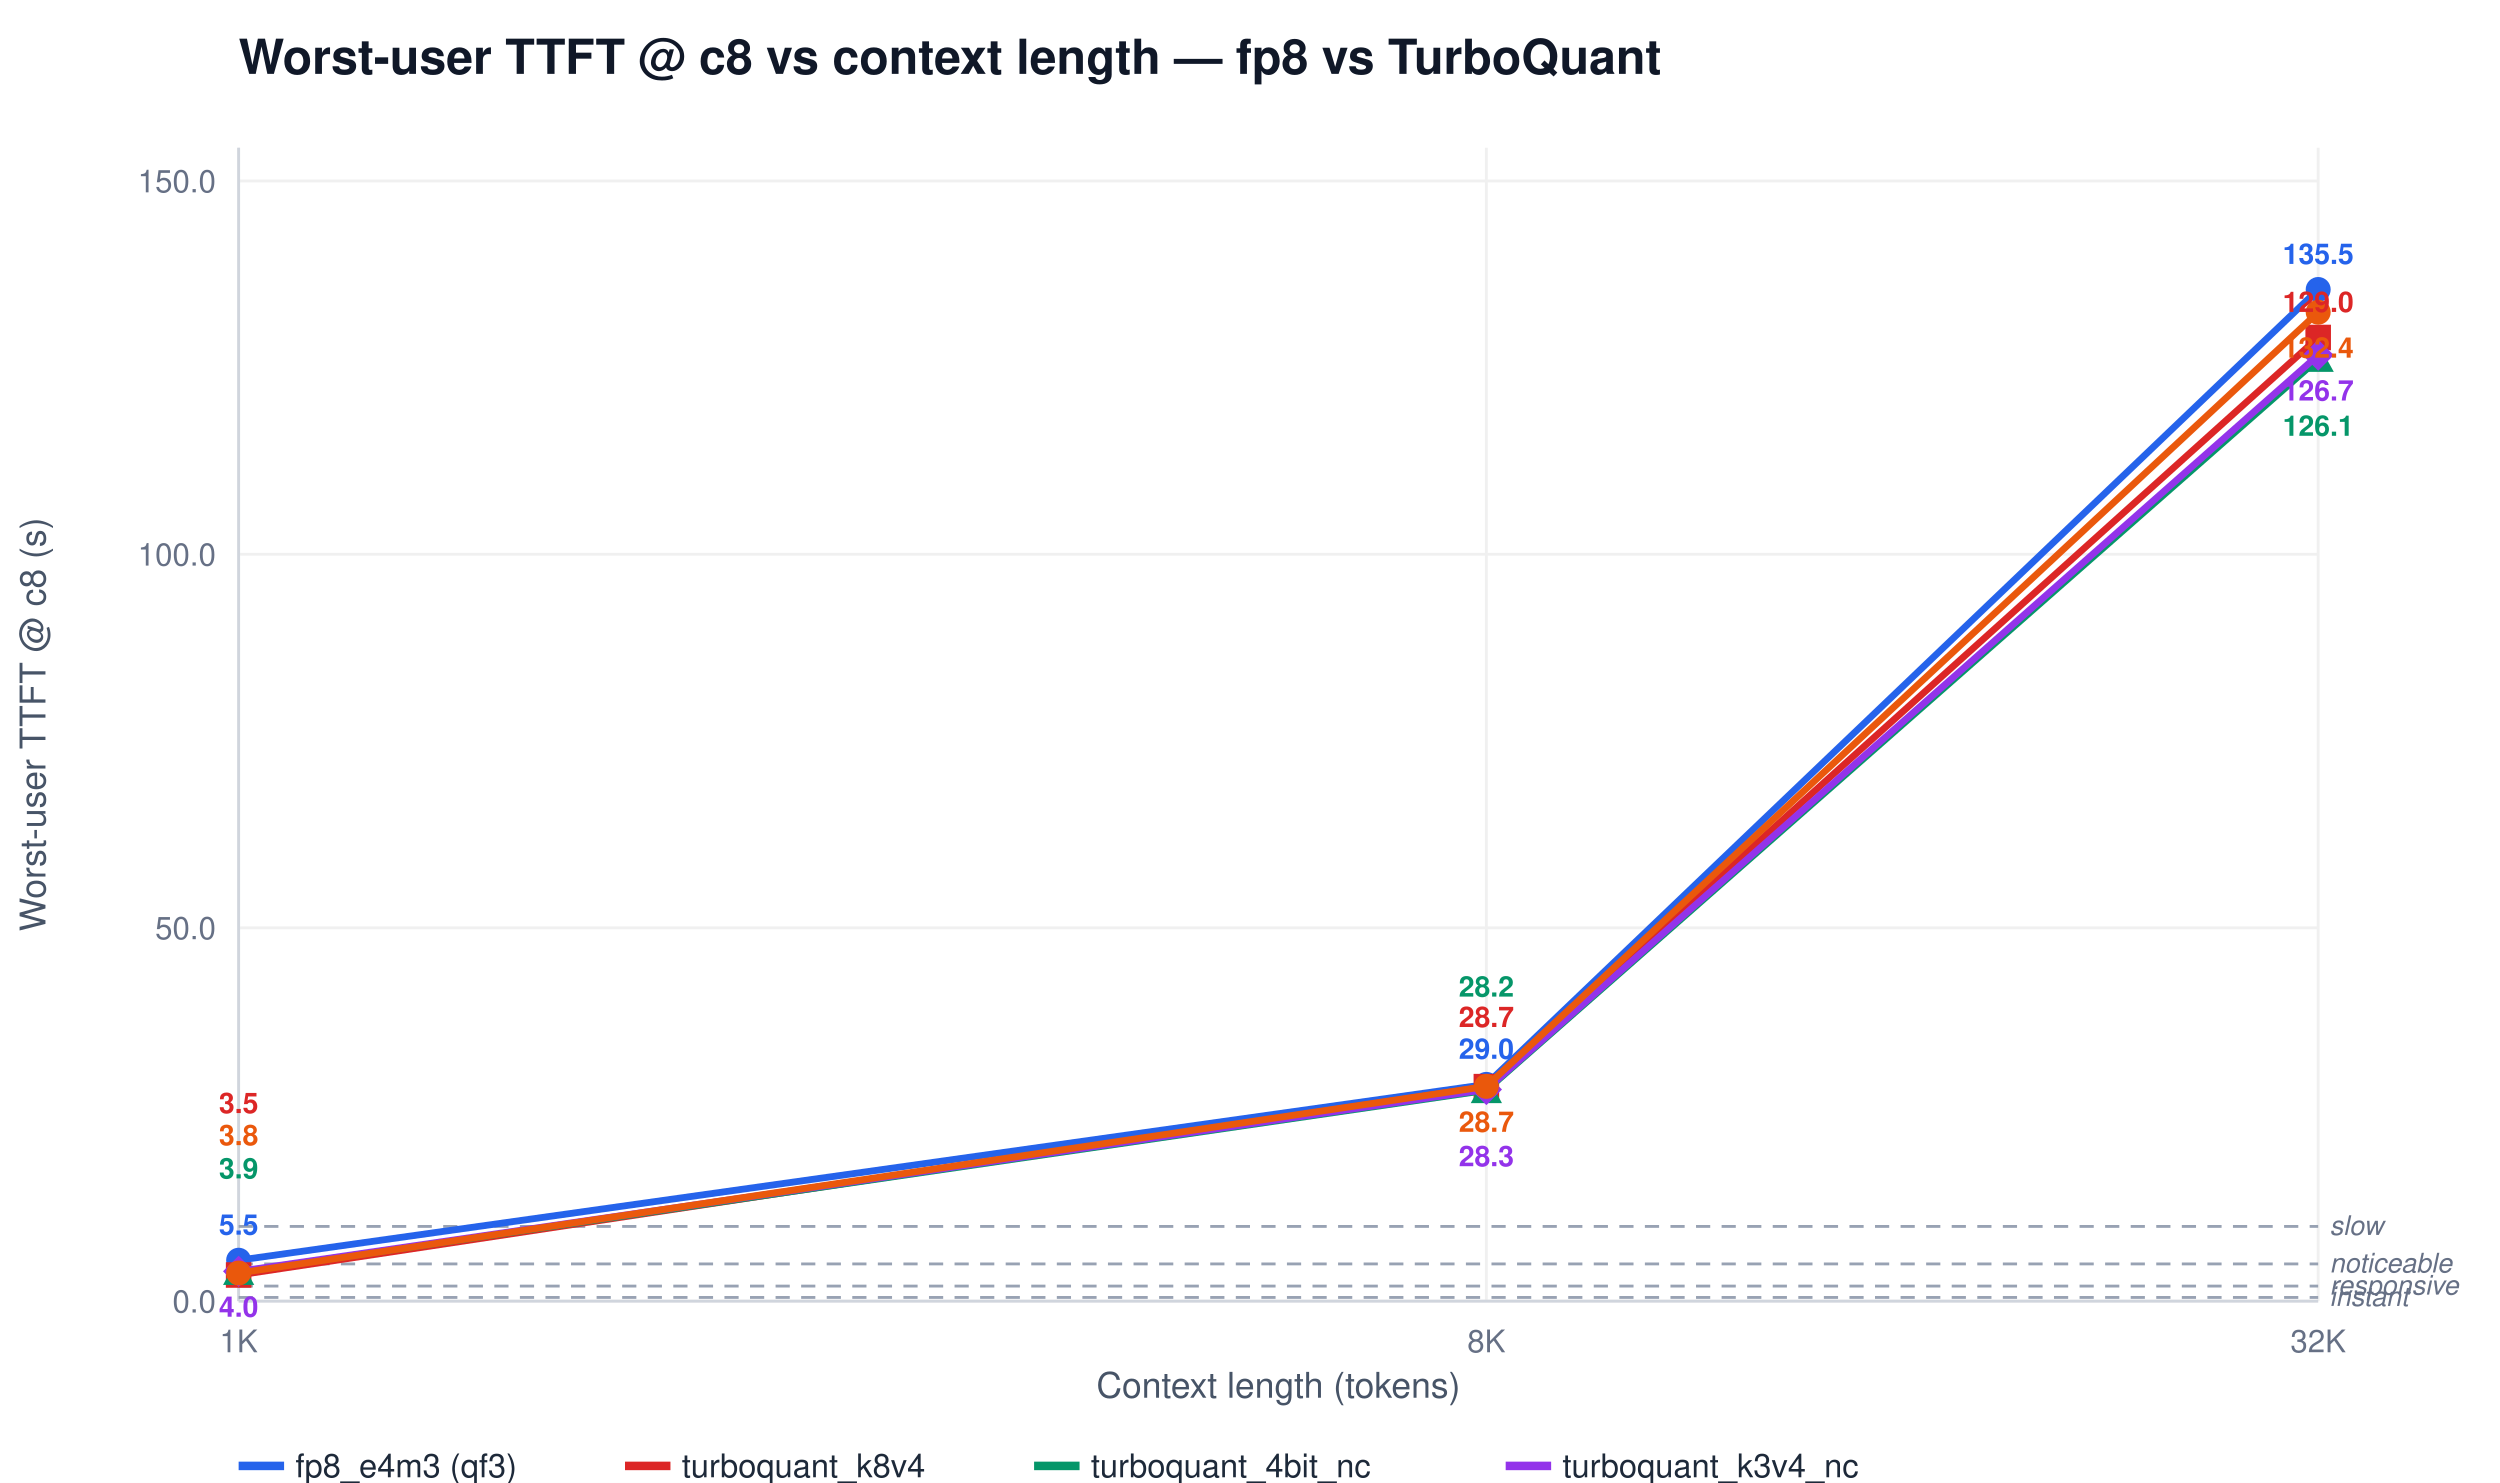
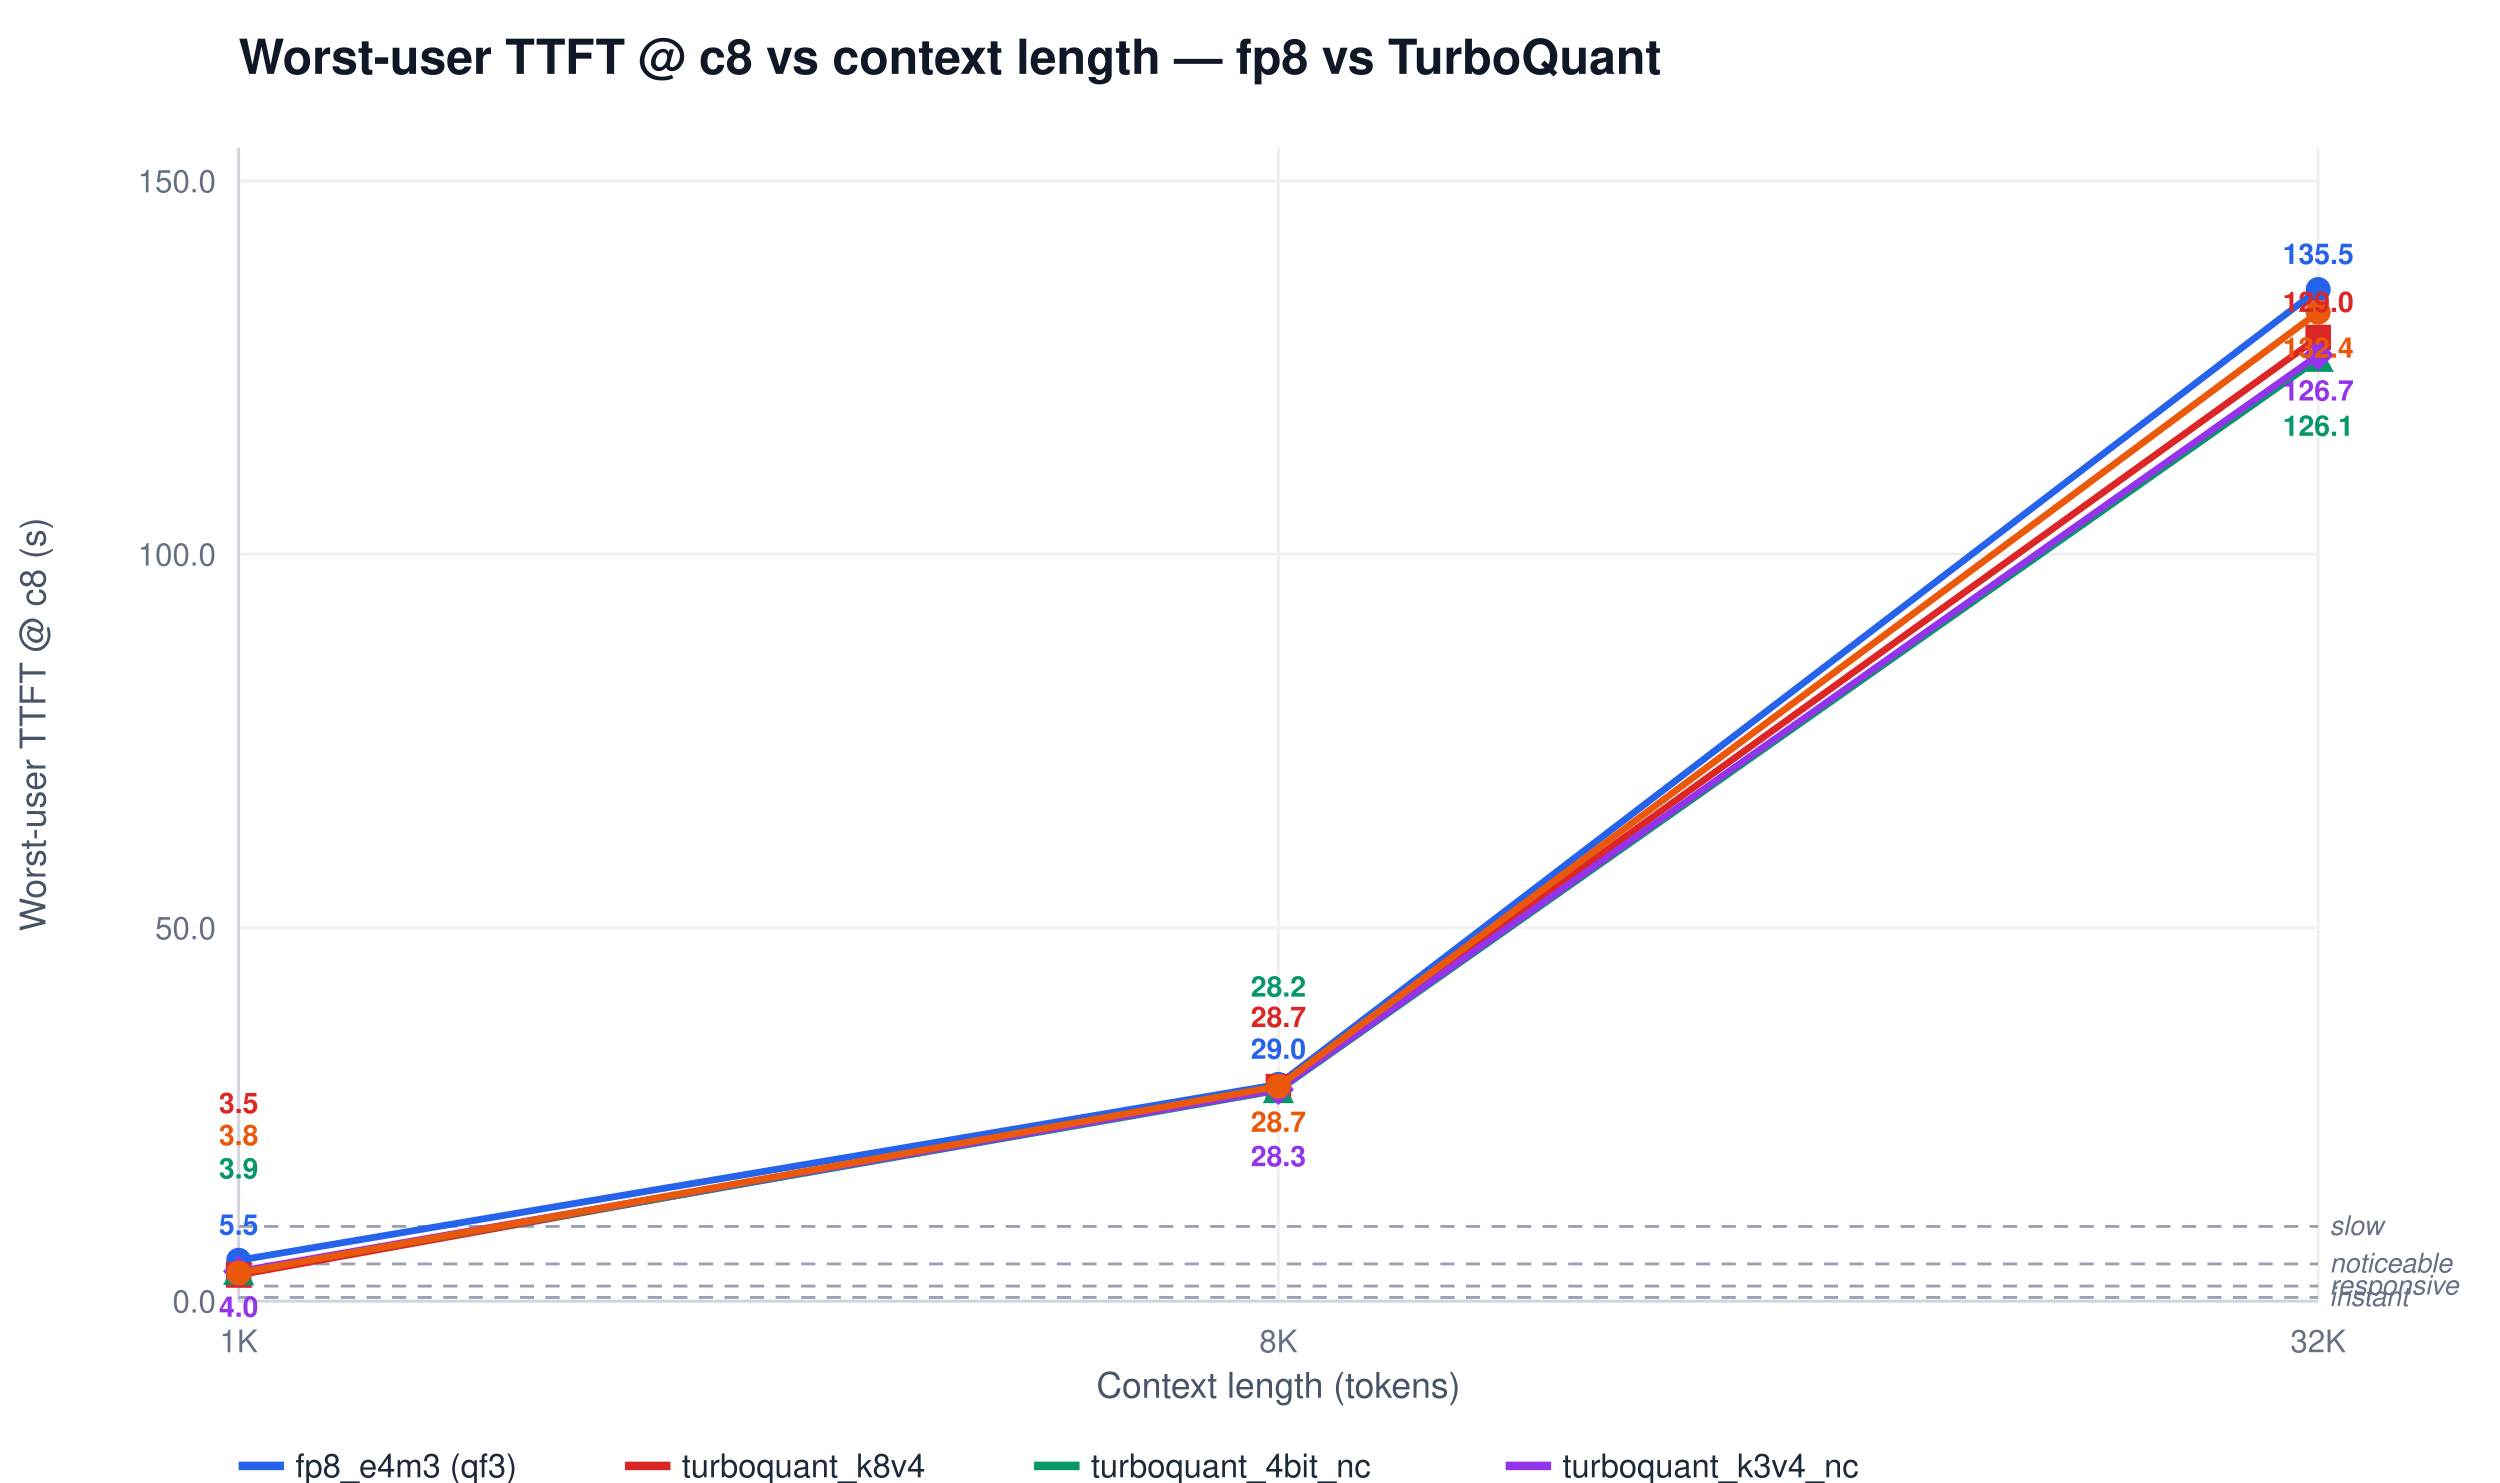
<svg xmlns="http://www.w3.org/2000/svg" width="880" height="522" viewBox="0 0 880 522" font-family="Segoe UI, Helvetica, Arial, sans-serif">
  <rect width="880" height="522" fill="#ffffff" />
  <text x="84" y="26" font-size="17" font-weight="600" fill="#101828">Worst-user TTFT @ c8 vs context length — fp8 vs TurboQuant</text>
  <line x1="84" y1="458.0" x2="816" y2="458.0" stroke="#f0f0f0" stroke-width="1" />
  <text x="76" y="462.0" font-size="11" fill="#667085" text-anchor="end">0.0</text>
  <line x1="84" y1="326.6" x2="816" y2="326.6" stroke="#f0f0f0" stroke-width="1" />
  <text x="76" y="330.6" font-size="11" fill="#667085" text-anchor="end">50.0</text>
  <line x1="84" y1="195.1" x2="816" y2="195.1" stroke="#f0f0f0" stroke-width="1" />
  <text x="76" y="199.1" font-size="11" fill="#667085" text-anchor="end">100.0</text>
  <line x1="84" y1="63.7" x2="816" y2="63.7" stroke="#f0f0f0" stroke-width="1" />
  <text x="76" y="67.7" font-size="11" fill="#667085" text-anchor="end">150.0</text>
  <line x1="84.0" y1="52" x2="84.0" y2="458" stroke="#f0f0f0" stroke-width="1" />
  <text x="84.0" y="476" font-size="11" fill="#667085" text-anchor="middle">1K</text>
-   <line x1="523.2" y1="52" x2="523.2" y2="458" stroke="#f0f0f0" stroke-width="1" />
-   <text x="523.2" y="476" font-size="11" fill="#667085" text-anchor="middle">8K</text>
+   <line x1="450.0" y1="52" x2="450.0" y2="458" stroke="#f0f0f0" stroke-width="1" />
+   <text x="450.0" y="476" font-size="11" fill="#667085" text-anchor="middle">8K</text>
  <line x1="816.0" y1="52" x2="816.0" y2="458" stroke="#f0f0f0" stroke-width="1" />
  <text x="816.0" y="476" font-size="11" fill="#667085" text-anchor="middle">32K</text>
  <line x1="84" y1="458" x2="816" y2="458" stroke="#d0d5dd" stroke-width="1" />
  <line x1="84" y1="52" x2="84" y2="458" stroke="#d0d5dd" stroke-width="1" />
  <line x1="84" y1="456.7" x2="816" y2="456.7" stroke="#98a2b3" stroke-width="1" stroke-dasharray="5 4" />
  <text x="820" y="459.7" font-size="9.5" fill="#667085" font-style="italic">instant</text>
  <line x1="84" y1="452.7" x2="816" y2="452.7" stroke="#98a2b3" stroke-width="1" stroke-dasharray="5 4" />
  <text x="820" y="455.7" font-size="9.5" fill="#667085" font-style="italic">responsive</text>
  <line x1="84" y1="444.9" x2="816" y2="444.9" stroke="#98a2b3" stroke-width="1" stroke-dasharray="5 4" />
  <text x="820" y="447.9" font-size="9.5" fill="#667085" font-style="italic">noticeable</text>
  <line x1="84" y1="431.7" x2="816" y2="431.7" stroke="#98a2b3" stroke-width="1" stroke-dasharray="5 4" />
  <text x="820" y="434.7" font-size="9.5" fill="#667085" font-style="italic">slow</text>
-   <polyline points="84.0,443.6 523.2,381.7 816.0,101.9" fill="none" stroke="#2563eb" stroke-width="2.4" />
+   <polyline points="84.0,443.6 450.0,381.7 816.0,101.9" fill="none" stroke="#2563eb" stroke-width="2.4" />
  <circle cx="84.0" cy="443.6" r="4.4" fill="#2563eb" />
-   <circle cx="523.2" cy="381.7" r="4.4" fill="#2563eb" />
+   <circle cx="450.0" cy="381.7" r="4.4" fill="#2563eb" />
  <circle cx="816.0" cy="101.9" r="4.4" fill="#2563eb" />
-   <polyline points="84.0,448.8 523.2,382.5 816.0,118.8" fill="none" stroke="#dc2626" stroke-width="2.4" />
+   <polyline points="84.0,448.8 450.0,382.5 816.0,118.8" fill="none" stroke="#dc2626" stroke-width="2.4" />
  <rect x="79.5" y="444.3" width="9" height="9" fill="#dc2626" />
-   <rect x="518.7" y="378.0" width="9" height="9" fill="#dc2626" />
+   <rect x="445.5" y="378.0" width="9" height="9" fill="#dc2626" />
  <rect x="811.5" y="114.3" width="9" height="9" fill="#dc2626" />
-   <polyline points="84.0,447.8 523.2,383.8 816.0,126.4" fill="none" stroke="#059669" stroke-width="2.4" />
+   <polyline points="84.0,447.8 450.0,383.8 816.0,126.4" fill="none" stroke="#059669" stroke-width="2.4" />
  <polygon points="84.0,442.3 78.5,452.3 89.5,452.3" fill="#059669" />
-   <polygon points="523.2,378.3 517.7,388.3 528.7,388.3" fill="#059669" />
+   <polygon points="450.0,378.3 444.5,388.3 455.5,388.3" fill="#059669" />
  <polygon points="816.0,120.9 810.5,130.9 821.5,130.9" fill="#059669" />
-   <polyline points="84.0,447.5 523.2,383.5 816.0,125.0" fill="none" stroke="#9333ea" stroke-width="2.4" />
+   <polyline points="84.0,447.5 450.0,383.5 816.0,125.0" fill="none" stroke="#9333ea" stroke-width="2.4" />
  <polygon points="84.0,442.0 89.5,447.5 84.0,453.0 78.5,447.5" fill="#9333ea" />
-   <polygon points="523.2,378.0 528.7,383.5 523.2,389.0 517.7,383.5" fill="#9333ea" />
+   <polygon points="450.0,378.0 455.5,383.5 450.0,389.0 444.5,383.5" fill="#9333ea" />
  <polygon points="816.0,119.5 821.5,125.0 816.0,130.5 810.5,125.0" fill="#9333ea" />
-   <polyline points="84.0,448.1 523.2,382.4 816.0,109.9" fill="none" stroke="#ea580c" stroke-width="2.4" />
+   <polyline points="84.0,448.1 450.0,382.4 816.0,109.9" fill="none" stroke="#ea580c" stroke-width="2.4" />
  <circle cx="84.0" cy="448.1" r="4.4" fill="#ea580c" />
-   <circle cx="523.2" cy="382.4" r="4.4" fill="#ea580c" />
+   <circle cx="450.0" cy="382.4" r="4.4" fill="#ea580c" />
  <circle cx="816.0" cy="109.9" r="4.4" fill="#ea580c" />
  <text x="84.0" y="434.6" font-size="10" fill="#2563eb" text-anchor="middle" font-weight="600">5.5</text>
  <text x="84.0" y="463.5" font-size="10" fill="#9333ea" text-anchor="middle" font-weight="600">4.0</text>
  <text x="84.0" y="414.8" font-size="10" fill="#059669" text-anchor="middle" font-weight="600">3.9</text>
  <text x="84.0" y="403.1" font-size="10" fill="#ea580c" text-anchor="middle" font-weight="600">3.8</text>
  <text x="84.0" y="391.8" font-size="10" fill="#dc2626" text-anchor="middle" font-weight="600">3.5</text>
-   <text x="523.2" y="372.7" font-size="10" fill="#2563eb" text-anchor="middle" font-weight="600">29.0</text>
-   <text x="523.2" y="398.4" font-size="10" fill="#ea580c" text-anchor="middle" font-weight="600">28.7</text>
-   <text x="523.2" y="361.5" font-size="10" fill="#dc2626" text-anchor="middle" font-weight="600">28.7</text>
-   <text x="523.2" y="410.5" font-size="10" fill="#9333ea" text-anchor="middle" font-weight="600">28.3</text>
-   <text x="523.2" y="350.8" font-size="10" fill="#059669" text-anchor="middle" font-weight="600">28.2</text>
+   <text x="450.0" y="372.7" font-size="10" fill="#2563eb" text-anchor="middle" font-weight="600">29.0</text>
+   <text x="450.0" y="398.4" font-size="10" fill="#ea580c" text-anchor="middle" font-weight="600">28.7</text>
+   <text x="450.0" y="361.5" font-size="10" fill="#dc2626" text-anchor="middle" font-weight="600">28.7</text>
+   <text x="450.0" y="410.5" font-size="10" fill="#9333ea" text-anchor="middle" font-weight="600">28.3</text>
+   <text x="450.0" y="350.8" font-size="10" fill="#059669" text-anchor="middle" font-weight="600">28.2</text>
  <text x="816.0" y="92.9" font-size="10" fill="#2563eb" text-anchor="middle" font-weight="600">135.5</text>
  <text x="816.0" y="125.9" font-size="10" fill="#ea580c" text-anchor="middle" font-weight="600">132.4</text>
  <text x="816.0" y="109.8" font-size="10" fill="#dc2626" text-anchor="middle" font-weight="600">129.0</text>
  <text x="816.0" y="141.0" font-size="10" fill="#9333ea" text-anchor="middle" font-weight="600">126.7</text>
  <text x="816.0" y="153.4" font-size="10" fill="#059669" text-anchor="middle" font-weight="600">126.1</text>
  <line x1="84" y1="516" x2="100" y2="516" stroke="#2563eb" stroke-width="3" />
  <text x="104" y="520" font-size="11.5" fill="#1d2939">fp8_e4m3 (qf3)</text>
  <line x1="220" y1="516" x2="236" y2="516" stroke="#dc2626" stroke-width="3" />
  <text x="240" y="520" font-size="11.5" fill="#1d2939">turboquant_k8v4</text>
  <line x1="364" y1="516" x2="380" y2="516" stroke="#059669" stroke-width="3" />
  <text x="384" y="520" font-size="11.5" fill="#1d2939">turboquant_4bit_nc</text>
  <line x1="530" y1="516" x2="546" y2="516" stroke="#9333ea" stroke-width="3" />
  <text x="550" y="520" font-size="11.5" fill="#1d2939">turboquant_k3v4_nc</text>
  <line x1="84" y1="538" x2="100" y2="538" stroke="#ea580c" stroke-width="3" />
  <text x="104" y="542" font-size="11.5" fill="#1d2939">turboquant_3bit_nc</text>
  <text x="450" y="492" font-size="12.5" fill="#475467" text-anchor="middle">Context length (tokens)</text>
  <text x="16" y="255" font-size="12.5" fill="#475467" text-anchor="middle" transform="rotate(-90 16 255)">Worst-user TTFT @ c8 (s)</text>
</svg>
